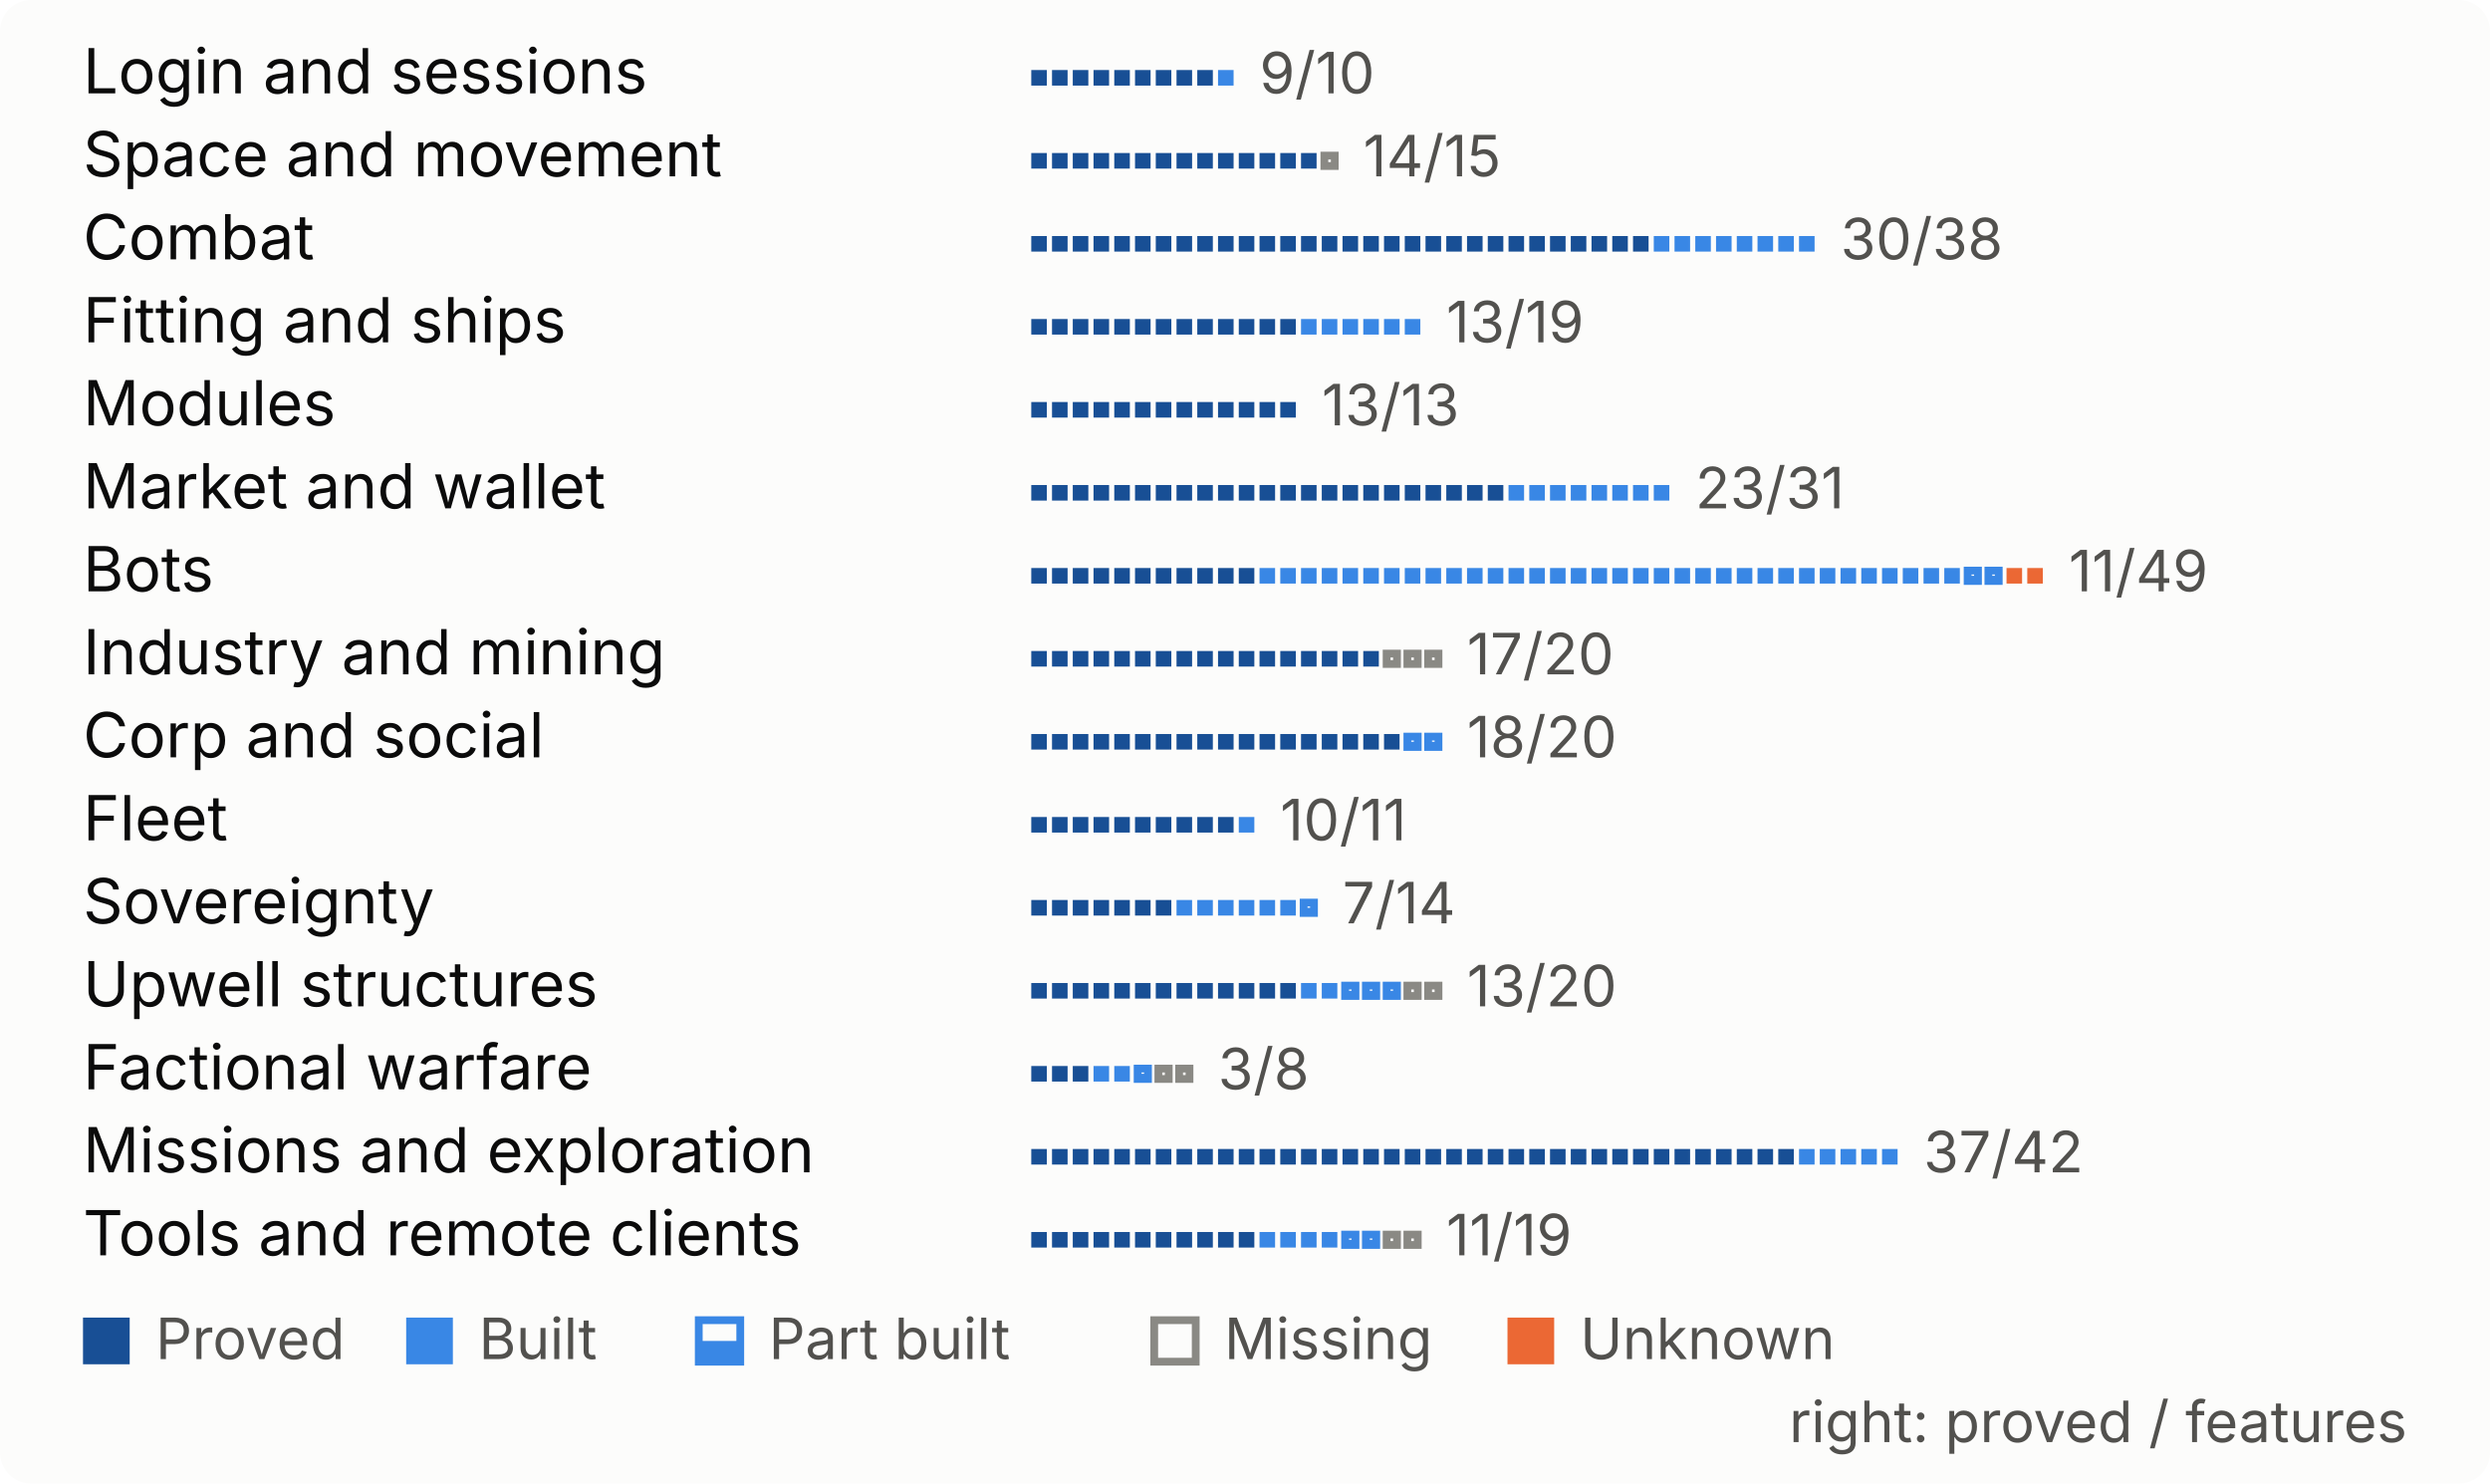
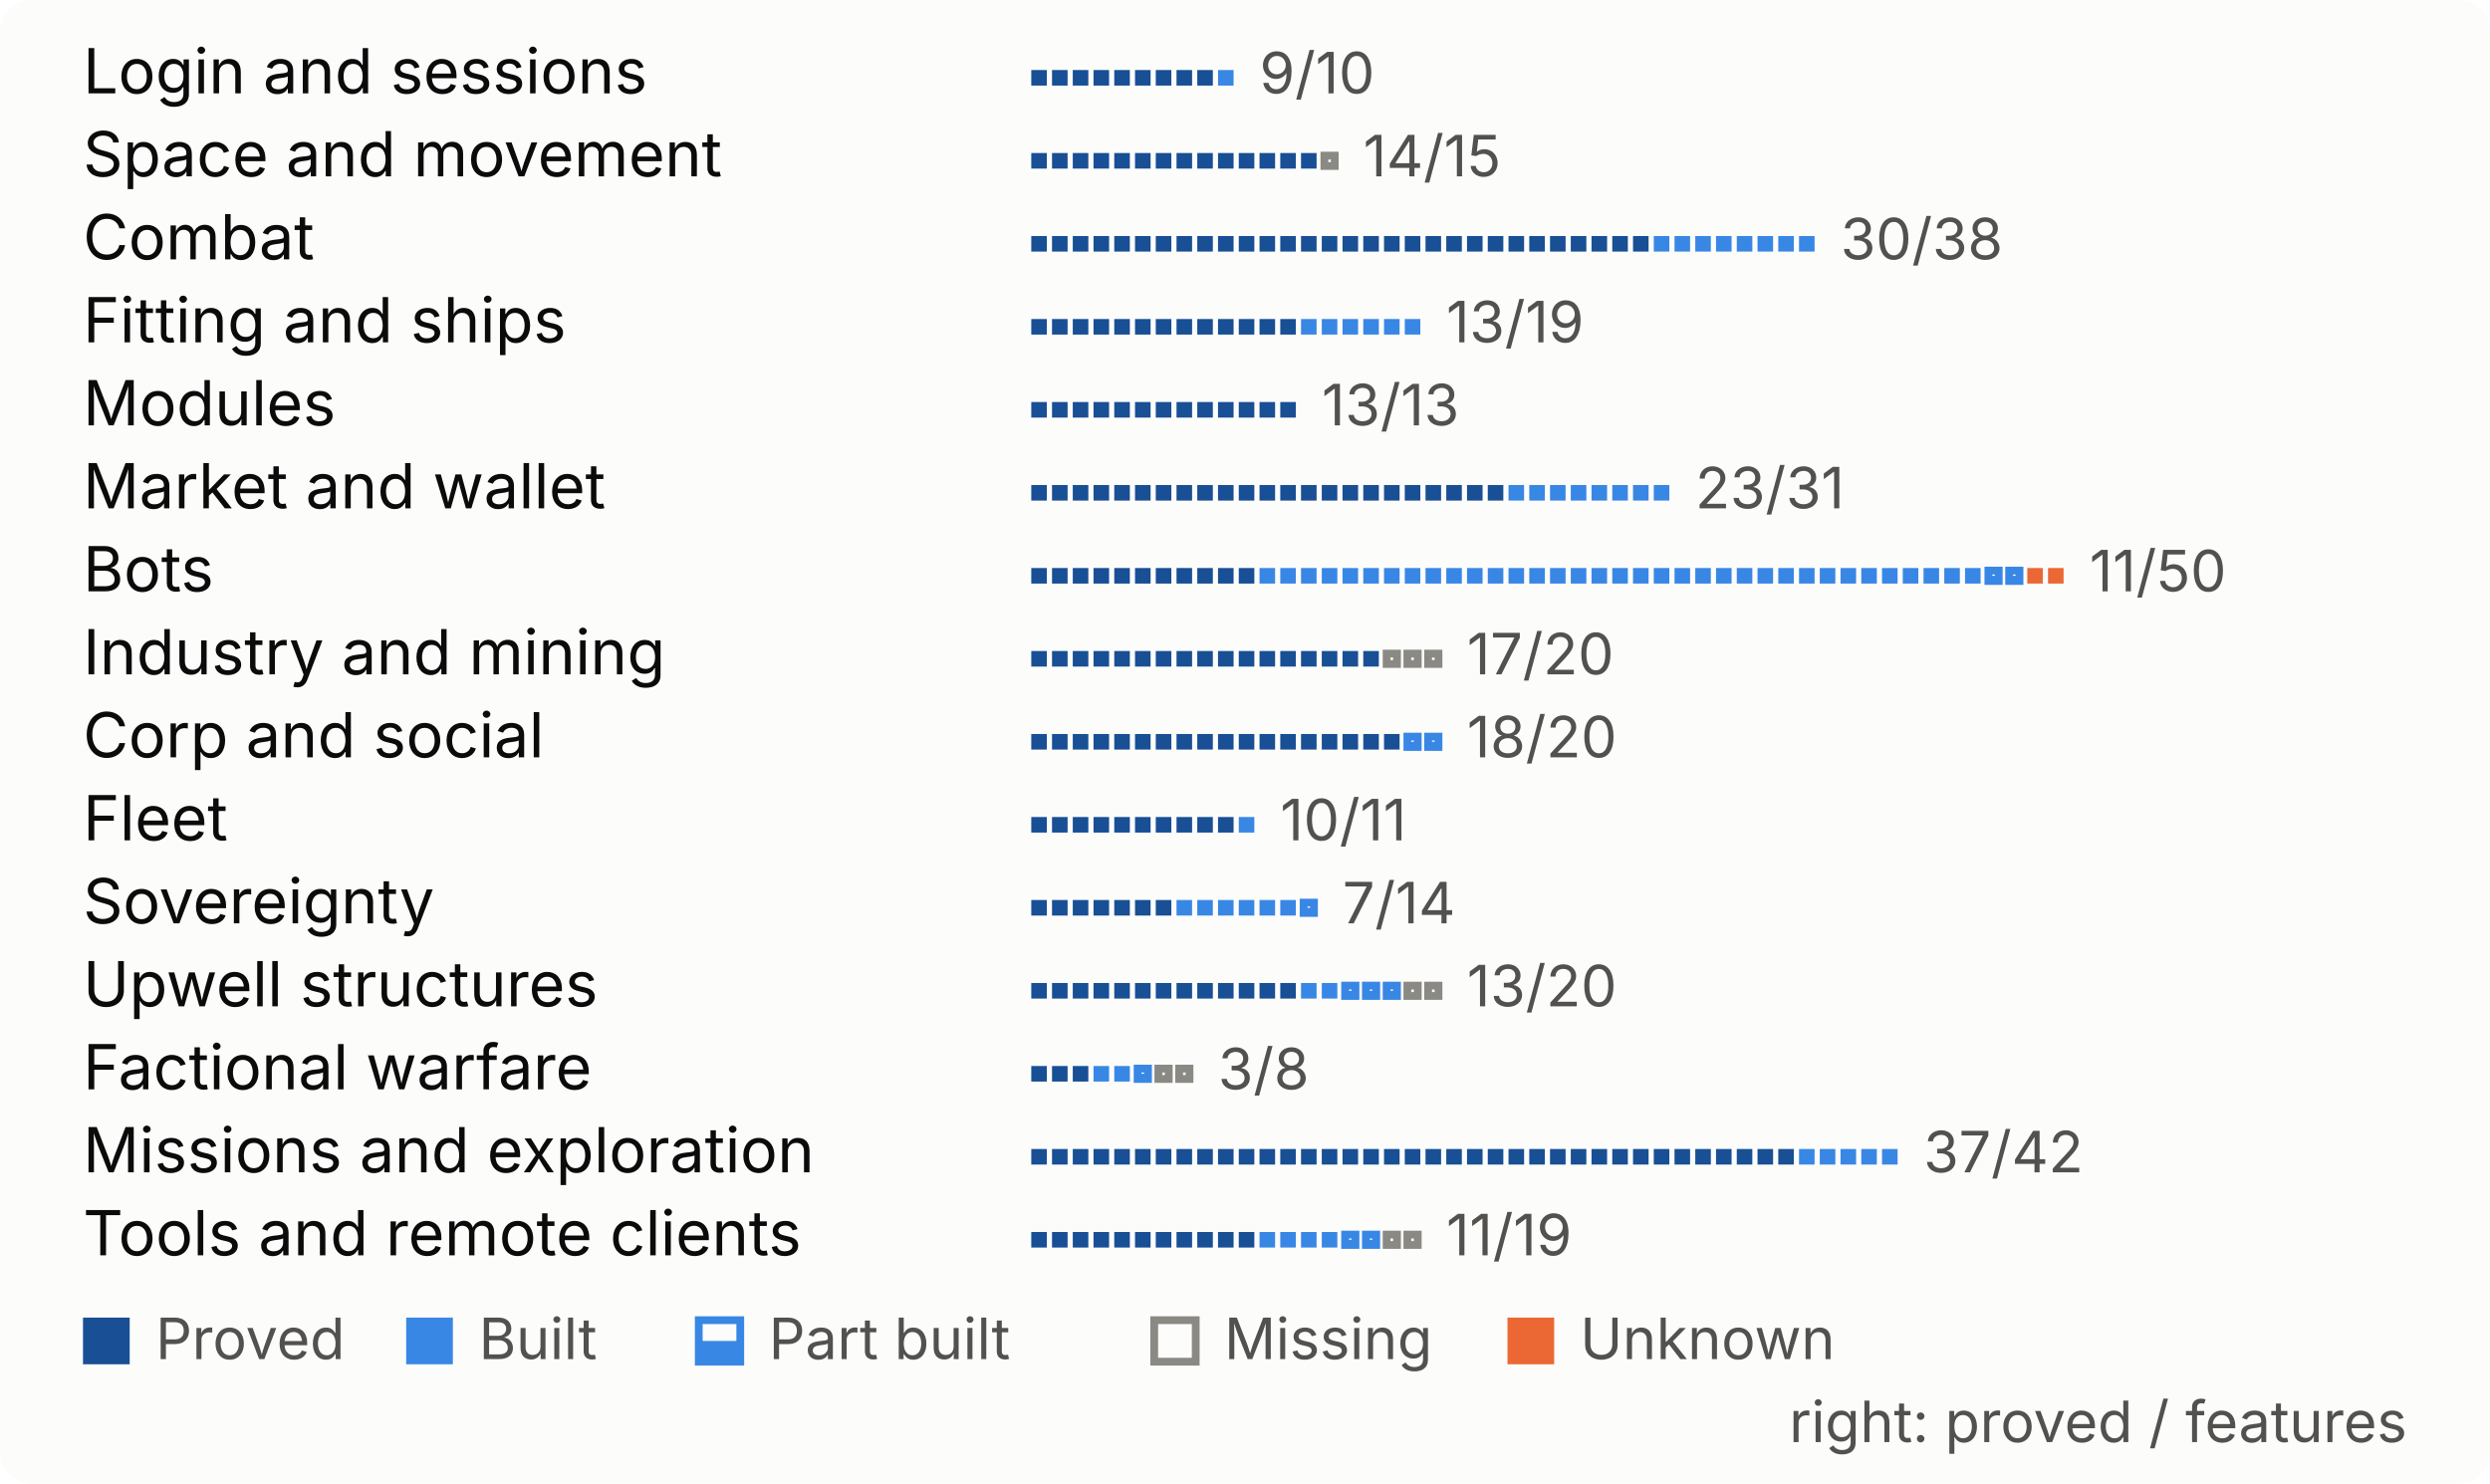
<svg xmlns="http://www.w3.org/2000/svg" width="480" height="286" viewBox="0 0 480 286" role="img" aria-label="Progress by system, one mark per feature">
  <style>
.bg{fill:#fcfcfb}.t{fill:#0b0b0b}.s{fill:#52514e}.rule{fill:#e1e0d9}
.proved{fill:#184f95}.built{fill:#3987e5}.unknown{fill:#eb6834}
.part-o{fill:none;stroke:#3987e5;stroke-width:1.5}.part-f{fill:#3987e5}
.missing{fill:none;stroke:#8a8984;stroke-width:1.5}
.pass{fill:#184f95}.fail{fill:#eb6834}.none{fill:none;stroke:#8a8984;stroke-width:1.5}
@media (prefers-color-scheme:dark){
.bg{fill:#1a1a19}.t{fill:#f0efec}.s{fill:#c3c2b7}.rule{fill:#383835}
.proved{fill:#86b6ef}.built{fill:#3987e5}.unknown{fill:#d95926}
.part-o{stroke:#3987e5}.part-f{fill:#3987e5}
.missing{stroke:#8d8c85}
.pass{fill:#86b6ef}.fail{fill:#d95926}.none{stroke:#8d8c85}
}
text{font-family:system-ui,-apple-system,"Segoe UI",sans-serif;font-size:12px}
.big{font-size:26px;font-weight:600}.b{font-weight:600}.xs{font-size:11px}
</style>
  <rect width="480" height="286" rx="6" class="bg" />
  <text x="16.0" y="18.0" class="t">Login and sessions</text>
  <rect x="198.8" y="13.5" width="3" height="3" class="proved" />
  <rect x="202.8" y="13.5" width="3" height="3" class="proved" />
  <rect x="206.8" y="13.5" width="3" height="3" class="proved" />
  <rect x="210.8" y="13.5" width="3" height="3" class="proved" />
  <rect x="214.8" y="13.5" width="3" height="3" class="proved" />
  <rect x="218.8" y="13.5" width="3" height="3" class="proved" />
  <rect x="222.8" y="13.5" width="3" height="3" class="proved" />
  <rect x="226.8" y="13.5" width="3" height="3" class="proved" />
  <rect x="230.8" y="13.5" width="3" height="3" class="proved" />
  <rect x="234.8" y="13.5" width="3" height="3" class="built" />
  <text x="242.8" y="18.0" class="s xs">9/10</text>
  <text x="16.0" y="34.0" class="t">Space and movement</text>
  <rect x="198.8" y="29.5" width="3" height="3" class="proved" />
  <rect x="202.8" y="29.5" width="3" height="3" class="proved" />
  <rect x="206.8" y="29.5" width="3" height="3" class="proved" />
  <rect x="210.8" y="29.5" width="3" height="3" class="proved" />
  <rect x="214.8" y="29.5" width="3" height="3" class="proved" />
  <rect x="218.8" y="29.5" width="3" height="3" class="proved" />
  <rect x="222.8" y="29.5" width="3" height="3" class="proved" />
  <rect x="226.8" y="29.5" width="3" height="3" class="proved" />
  <rect x="230.8" y="29.5" width="3" height="3" class="proved" />
  <rect x="234.8" y="29.5" width="3" height="3" class="proved" />
  <rect x="238.8" y="29.5" width="3" height="3" class="proved" />
  <rect x="242.8" y="29.5" width="3" height="3" class="proved" />
  <rect x="246.8" y="29.5" width="3" height="3" class="proved" />
  <rect x="250.8" y="29.5" width="3" height="3" class="proved" />
  <rect x="255.3" y="30.0" width="2" height="2" fill="none" class="missing" />
  <text x="262.8" y="34.0" class="s xs">14/15</text>
  <text x="16.0" y="50.0" class="t">Combat</text>
  <rect x="198.8" y="45.5" width="3" height="3" class="proved" />
  <rect x="202.8" y="45.5" width="3" height="3" class="proved" />
  <rect x="206.8" y="45.5" width="3" height="3" class="proved" />
  <rect x="210.8" y="45.5" width="3" height="3" class="proved" />
  <rect x="214.8" y="45.5" width="3" height="3" class="proved" />
  <rect x="218.8" y="45.5" width="3" height="3" class="proved" />
  <rect x="222.8" y="45.5" width="3" height="3" class="proved" />
  <rect x="226.8" y="45.5" width="3" height="3" class="proved" />
  <rect x="230.8" y="45.5" width="3" height="3" class="proved" />
  <rect x="234.8" y="45.5" width="3" height="3" class="proved" />
  <rect x="238.8" y="45.5" width="3" height="3" class="proved" />
  <rect x="242.8" y="45.5" width="3" height="3" class="proved" />
  <rect x="246.8" y="45.5" width="3" height="3" class="proved" />
  <rect x="250.8" y="45.5" width="3" height="3" class="proved" />
  <rect x="254.8" y="45.5" width="3" height="3" class="proved" />
  <rect x="258.8" y="45.5" width="3" height="3" class="proved" />
  <rect x="262.8" y="45.5" width="3" height="3" class="proved" />
  <rect x="266.8" y="45.5" width="3" height="3" class="proved" />
  <rect x="270.8" y="45.5" width="3" height="3" class="proved" />
  <rect x="274.8" y="45.5" width="3" height="3" class="proved" />
  <rect x="278.8" y="45.5" width="3" height="3" class="proved" />
  <rect x="282.8" y="45.5" width="3" height="3" class="proved" />
  <rect x="286.8" y="45.5" width="3" height="3" class="proved" />
  <rect x="290.8" y="45.5" width="3" height="3" class="proved" />
  <rect x="294.8" y="45.5" width="3" height="3" class="proved" />
  <rect x="298.8" y="45.5" width="3" height="3" class="proved" />
  <rect x="302.8" y="45.5" width="3" height="3" class="proved" />
  <rect x="306.8" y="45.5" width="3" height="3" class="proved" />
  <rect x="310.8" y="45.5" width="3" height="3" class="proved" />
  <rect x="314.8" y="45.5" width="3" height="3" class="proved" />
  <rect x="318.8" y="45.5" width="3" height="3" class="built" />
  <rect x="322.8" y="45.5" width="3" height="3" class="built" />
  <rect x="326.8" y="45.5" width="3" height="3" class="built" />
  <rect x="330.8" y="45.5" width="3" height="3" class="built" />
  <rect x="334.8" y="45.5" width="3" height="3" class="built" />
  <rect x="338.8" y="45.5" width="3" height="3" class="built" />
  <rect x="342.8" y="45.5" width="3" height="3" class="built" />
  <rect x="346.8" y="45.5" width="3" height="3" class="built" />
  <text x="354.8" y="50.0" class="s xs">30/38</text>
  <text x="16.0" y="66.0" class="t">Fitting and ships</text>
  <rect x="198.8" y="61.5" width="3" height="3" class="proved" />
  <rect x="202.8" y="61.5" width="3" height="3" class="proved" />
  <rect x="206.8" y="61.5" width="3" height="3" class="proved" />
  <rect x="210.8" y="61.5" width="3" height="3" class="proved" />
  <rect x="214.8" y="61.5" width="3" height="3" class="proved" />
  <rect x="218.8" y="61.5" width="3" height="3" class="proved" />
  <rect x="222.8" y="61.5" width="3" height="3" class="proved" />
  <rect x="226.8" y="61.5" width="3" height="3" class="proved" />
  <rect x="230.8" y="61.5" width="3" height="3" class="proved" />
  <rect x="234.8" y="61.5" width="3" height="3" class="proved" />
  <rect x="238.8" y="61.5" width="3" height="3" class="proved" />
  <rect x="242.8" y="61.5" width="3" height="3" class="proved" />
  <rect x="246.8" y="61.5" width="3" height="3" class="proved" />
  <rect x="250.8" y="61.5" width="3" height="3" class="built" />
  <rect x="254.8" y="61.5" width="3" height="3" class="built" />
  <rect x="258.8" y="61.5" width="3" height="3" class="built" />
  <rect x="262.8" y="61.5" width="3" height="3" class="built" />
  <rect x="266.8" y="61.5" width="3" height="3" class="built" />
  <rect x="270.8" y="61.5" width="3" height="3" class="built" />
  <text x="278.8" y="66.0" class="s xs">13/19</text>
  <text x="16.0" y="82.0" class="t">Modules</text>
  <rect x="198.8" y="77.5" width="3" height="3" class="proved" />
  <rect x="202.8" y="77.5" width="3" height="3" class="proved" />
  <rect x="206.8" y="77.5" width="3" height="3" class="proved" />
  <rect x="210.8" y="77.5" width="3" height="3" class="proved" />
  <rect x="214.8" y="77.5" width="3" height="3" class="proved" />
  <rect x="218.8" y="77.5" width="3" height="3" class="proved" />
  <rect x="222.8" y="77.5" width="3" height="3" class="proved" />
  <rect x="226.8" y="77.5" width="3" height="3" class="proved" />
  <rect x="230.8" y="77.5" width="3" height="3" class="proved" />
  <rect x="234.8" y="77.5" width="3" height="3" class="proved" />
  <rect x="238.8" y="77.5" width="3" height="3" class="proved" />
  <rect x="242.8" y="77.5" width="3" height="3" class="proved" />
  <rect x="246.8" y="77.5" width="3" height="3" class="proved" />
  <text x="254.8" y="82.0" class="s xs">13/13</text>
  <text x="16.0" y="98.0" class="t">Market and wallet</text>
  <rect x="198.8" y="93.5" width="3" height="3" class="proved" />
  <rect x="202.8" y="93.5" width="3" height="3" class="proved" />
  <rect x="206.8" y="93.5" width="3" height="3" class="proved" />
  <rect x="210.8" y="93.5" width="3" height="3" class="proved" />
  <rect x="214.8" y="93.5" width="3" height="3" class="proved" />
  <rect x="218.8" y="93.5" width="3" height="3" class="proved" />
  <rect x="222.8" y="93.5" width="3" height="3" class="proved" />
  <rect x="226.8" y="93.5" width="3" height="3" class="proved" />
  <rect x="230.8" y="93.5" width="3" height="3" class="proved" />
  <rect x="234.8" y="93.5" width="3" height="3" class="proved" />
  <rect x="238.8" y="93.5" width="3" height="3" class="proved" />
  <rect x="242.8" y="93.5" width="3" height="3" class="proved" />
  <rect x="246.8" y="93.5" width="3" height="3" class="proved" />
  <rect x="250.8" y="93.5" width="3" height="3" class="proved" />
  <rect x="254.8" y="93.5" width="3" height="3" class="proved" />
  <rect x="258.8" y="93.5" width="3" height="3" class="proved" />
  <rect x="262.8" y="93.5" width="3" height="3" class="proved" />
  <rect x="266.8" y="93.5" width="3" height="3" class="proved" />
  <rect x="270.8" y="93.5" width="3" height="3" class="proved" />
  <rect x="274.8" y="93.5" width="3" height="3" class="proved" />
  <rect x="278.8" y="93.5" width="3" height="3" class="proved" />
  <rect x="282.8" y="93.5" width="3" height="3" class="proved" />
  <rect x="286.8" y="93.5" width="3" height="3" class="proved" />
  <rect x="290.8" y="93.5" width="3" height="3" class="built" />
  <rect x="294.8" y="93.5" width="3" height="3" class="built" />
  <rect x="298.8" y="93.5" width="3" height="3" class="built" />
  <rect x="302.8" y="93.5" width="3" height="3" class="built" />
  <rect x="306.8" y="93.5" width="3" height="3" class="built" />
  <rect x="310.8" y="93.5" width="3" height="3" class="built" />
  <rect x="314.8" y="93.5" width="3" height="3" class="built" />
  <rect x="318.8" y="93.5" width="3" height="3" class="built" />
  <text x="326.8" y="98.0" class="s xs">23/31</text>
  <text x="16.0" y="114.0" class="t">Bots</text>
  <rect x="198.8" y="109.5" width="3" height="3" class="proved" />
  <rect x="202.8" y="109.5" width="3" height="3" class="proved" />
  <rect x="206.8" y="109.5" width="3" height="3" class="proved" />
  <rect x="210.8" y="109.5" width="3" height="3" class="proved" />
  <rect x="214.8" y="109.5" width="3" height="3" class="proved" />
  <rect x="218.8" y="109.5" width="3" height="3" class="proved" />
  <rect x="222.8" y="109.5" width="3" height="3" class="proved" />
  <rect x="226.8" y="109.5" width="3" height="3" class="proved" />
  <rect x="230.8" y="109.5" width="3" height="3" class="proved" />
  <rect x="234.8" y="109.5" width="3" height="3" class="proved" />
  <rect x="238.8" y="109.5" width="3" height="3" class="proved" />
  <rect x="242.8" y="109.5" width="3" height="3" class="built" />
  <rect x="246.8" y="109.5" width="3" height="3" class="built" />
  <rect x="250.8" y="109.5" width="3" height="3" class="built" />
  <rect x="254.8" y="109.5" width="3" height="3" class="built" />
  <rect x="258.8" y="109.5" width="3" height="3" class="built" />
  <rect x="262.8" y="109.5" width="3" height="3" class="built" />
  <rect x="266.8" y="109.5" width="3" height="3" class="built" />
  <rect x="270.8" y="109.5" width="3" height="3" class="built" />
  <rect x="274.8" y="109.5" width="3" height="3" class="built" />
  <rect x="278.8" y="109.5" width="3" height="3" class="built" />
  <rect x="282.8" y="109.5" width="3" height="3" class="built" />
  <rect x="286.8" y="109.5" width="3" height="3" class="built" />
  <rect x="290.8" y="109.5" width="3" height="3" class="built" />
  <rect x="294.8" y="109.5" width="3" height="3" class="built" />
  <rect x="298.8" y="109.5" width="3" height="3" class="built" />
  <rect x="302.8" y="109.5" width="3" height="3" class="built" />
  <rect x="306.8" y="109.5" width="3" height="3" class="built" />
  <rect x="310.8" y="109.5" width="3" height="3" class="built" />
  <rect x="314.8" y="109.5" width="3" height="3" class="built" />
  <rect x="318.8" y="109.5" width="3" height="3" class="built" />
  <rect x="322.8" y="109.5" width="3" height="3" class="built" />
  <rect x="326.8" y="109.5" width="3" height="3" class="built" />
  <rect x="330.8" y="109.5" width="3" height="3" class="built" />
  <rect x="334.8" y="109.5" width="3" height="3" class="built" />
  <rect x="338.8" y="109.5" width="3" height="3" class="built" />
  <rect x="342.8" y="109.5" width="3" height="3" class="built" />
  <rect x="346.8" y="109.5" width="3" height="3" class="built" />
  <rect x="350.8" y="109.5" width="3" height="3" class="built" />
  <rect x="354.8" y="109.5" width="3" height="3" class="built" />
  <rect x="358.8" y="109.5" width="3" height="3" class="built" />
  <rect x="362.8" y="109.5" width="3" height="3" class="built" />
  <rect x="366.8" y="109.5" width="3" height="3" class="built" />
  <rect x="370.8" y="109.5" width="3" height="3" class="built" />
  <rect x="374.8" y="109.5" width="3" height="3" class="built" />
-   <rect x="379.3" y="110.0" width="2" height="2" fill="none" class="part-o" />
-   <rect x="378.8" y="111.0" width="3" height="1.5" class="part-f" />
+   <rect x="378.8" y="109.5" width="3" height="3" class="built" />
  <rect x="383.3" y="110.0" width="2" height="2" fill="none" class="part-o" />
  <rect x="382.8" y="111.0" width="3" height="1.5" class="part-f" />
-   <rect x="386.8" y="109.5" width="3" height="3" class="unknown" />
+   <rect x="387.3" y="110.0" width="2" height="2" fill="none" class="part-o" />
+   <rect x="386.8" y="111.0" width="3" height="1.5" class="part-f" />
  <rect x="390.8" y="109.5" width="3" height="3" class="unknown" />
-   <text x="398.8" y="114.0" class="s xs">11/49</text>
+   <rect x="394.8" y="109.5" width="3" height="3" class="unknown" />
+   <text x="402.8" y="114.0" class="s xs">11/50</text>
  <text x="16.0" y="130.0" class="t">Industry and mining</text>
  <rect x="198.8" y="125.5" width="3" height="3" class="proved" />
  <rect x="202.8" y="125.5" width="3" height="3" class="proved" />
  <rect x="206.8" y="125.5" width="3" height="3" class="proved" />
  <rect x="210.8" y="125.5" width="3" height="3" class="proved" />
  <rect x="214.8" y="125.5" width="3" height="3" class="proved" />
  <rect x="218.8" y="125.5" width="3" height="3" class="proved" />
  <rect x="222.8" y="125.5" width="3" height="3" class="proved" />
  <rect x="226.8" y="125.5" width="3" height="3" class="proved" />
  <rect x="230.8" y="125.5" width="3" height="3" class="proved" />
  <rect x="234.8" y="125.5" width="3" height="3" class="proved" />
  <rect x="238.8" y="125.5" width="3" height="3" class="proved" />
  <rect x="242.8" y="125.5" width="3" height="3" class="proved" />
  <rect x="246.8" y="125.5" width="3" height="3" class="proved" />
  <rect x="250.8" y="125.5" width="3" height="3" class="proved" />
  <rect x="254.8" y="125.5" width="3" height="3" class="proved" />
  <rect x="258.8" y="125.5" width="3" height="3" class="proved" />
  <rect x="262.8" y="125.5" width="3" height="3" class="proved" />
  <rect x="267.3" y="126.0" width="2" height="2" fill="none" class="missing" />
  <rect x="271.3" y="126.0" width="2" height="2" fill="none" class="missing" />
  <rect x="275.3" y="126.0" width="2" height="2" fill="none" class="missing" />
  <text x="282.8" y="130.0" class="s xs">17/20</text>
  <text x="16.0" y="146.0" class="t">Corp and social</text>
  <rect x="198.8" y="141.5" width="3" height="3" class="proved" />
  <rect x="202.8" y="141.5" width="3" height="3" class="proved" />
  <rect x="206.8" y="141.5" width="3" height="3" class="proved" />
  <rect x="210.8" y="141.5" width="3" height="3" class="proved" />
  <rect x="214.8" y="141.5" width="3" height="3" class="proved" />
  <rect x="218.8" y="141.5" width="3" height="3" class="proved" />
  <rect x="222.8" y="141.5" width="3" height="3" class="proved" />
  <rect x="226.8" y="141.5" width="3" height="3" class="proved" />
  <rect x="230.8" y="141.5" width="3" height="3" class="proved" />
  <rect x="234.8" y="141.5" width="3" height="3" class="proved" />
  <rect x="238.8" y="141.5" width="3" height="3" class="proved" />
  <rect x="242.8" y="141.5" width="3" height="3" class="proved" />
  <rect x="246.8" y="141.5" width="3" height="3" class="proved" />
  <rect x="250.8" y="141.5" width="3" height="3" class="proved" />
  <rect x="254.8" y="141.5" width="3" height="3" class="proved" />
  <rect x="258.8" y="141.5" width="3" height="3" class="proved" />
  <rect x="262.8" y="141.5" width="3" height="3" class="proved" />
  <rect x="266.8" y="141.5" width="3" height="3" class="proved" />
  <rect x="271.3" y="142.0" width="2" height="2" fill="none" class="part-o" />
  <rect x="270.8" y="143.0" width="3" height="1.5" class="part-f" />
  <rect x="275.3" y="142.0" width="2" height="2" fill="none" class="part-o" />
  <rect x="274.8" y="143.0" width="3" height="1.5" class="part-f" />
  <text x="282.8" y="146.0" class="s xs">18/20</text>
  <text x="16.0" y="162.0" class="t">Fleet</text>
  <rect x="198.8" y="157.5" width="3" height="3" class="proved" />
  <rect x="202.8" y="157.5" width="3" height="3" class="proved" />
  <rect x="206.8" y="157.5" width="3" height="3" class="proved" />
  <rect x="210.8" y="157.5" width="3" height="3" class="proved" />
  <rect x="214.8" y="157.5" width="3" height="3" class="proved" />
  <rect x="218.8" y="157.5" width="3" height="3" class="proved" />
  <rect x="222.8" y="157.5" width="3" height="3" class="proved" />
  <rect x="226.8" y="157.5" width="3" height="3" class="proved" />
  <rect x="230.8" y="157.5" width="3" height="3" class="proved" />
  <rect x="234.8" y="157.5" width="3" height="3" class="proved" />
  <rect x="238.8" y="157.5" width="3" height="3" class="built" />
  <text x="246.8" y="162.0" class="s xs">10/11</text>
  <text x="16.0" y="178.0" class="t">Sovereignty</text>
  <rect x="198.8" y="173.5" width="3" height="3" class="proved" />
  <rect x="202.8" y="173.5" width="3" height="3" class="proved" />
  <rect x="206.8" y="173.5" width="3" height="3" class="proved" />
  <rect x="210.8" y="173.5" width="3" height="3" class="proved" />
  <rect x="214.8" y="173.5" width="3" height="3" class="proved" />
  <rect x="218.8" y="173.5" width="3" height="3" class="proved" />
  <rect x="222.8" y="173.5" width="3" height="3" class="proved" />
  <rect x="226.8" y="173.5" width="3" height="3" class="built" />
  <rect x="230.8" y="173.5" width="3" height="3" class="built" />
  <rect x="234.8" y="173.5" width="3" height="3" class="built" />
  <rect x="238.8" y="173.5" width="3" height="3" class="built" />
  <rect x="242.8" y="173.5" width="3" height="3" class="built" />
  <rect x="246.8" y="173.5" width="3" height="3" class="built" />
  <rect x="251.3" y="174.0" width="2" height="2" fill="none" class="part-o" />
  <rect x="250.8" y="175.0" width="3" height="1.5" class="part-f" />
  <text x="258.8" y="178.0" class="s xs">7/14</text>
  <text x="16.0" y="194.0" class="t">Upwell structures</text>
  <rect x="198.8" y="189.5" width="3" height="3" class="proved" />
  <rect x="202.8" y="189.5" width="3" height="3" class="proved" />
  <rect x="206.8" y="189.5" width="3" height="3" class="proved" />
  <rect x="210.8" y="189.5" width="3" height="3" class="proved" />
  <rect x="214.8" y="189.5" width="3" height="3" class="proved" />
  <rect x="218.8" y="189.5" width="3" height="3" class="proved" />
  <rect x="222.8" y="189.5" width="3" height="3" class="proved" />
  <rect x="226.8" y="189.5" width="3" height="3" class="proved" />
  <rect x="230.8" y="189.5" width="3" height="3" class="proved" />
  <rect x="234.8" y="189.5" width="3" height="3" class="proved" />
  <rect x="238.8" y="189.5" width="3" height="3" class="proved" />
  <rect x="242.8" y="189.5" width="3" height="3" class="proved" />
  <rect x="246.8" y="189.5" width="3" height="3" class="proved" />
  <rect x="250.8" y="189.5" width="3" height="3" class="built" />
  <rect x="254.8" y="189.5" width="3" height="3" class="built" />
  <rect x="259.3" y="190.0" width="2" height="2" fill="none" class="part-o" />
  <rect x="258.8" y="191.0" width="3" height="1.5" class="part-f" />
  <rect x="263.3" y="190.0" width="2" height="2" fill="none" class="part-o" />
  <rect x="262.8" y="191.0" width="3" height="1.5" class="part-f" />
  <rect x="267.3" y="190.0" width="2" height="2" fill="none" class="part-o" />
  <rect x="266.8" y="191.0" width="3" height="1.5" class="part-f" />
  <rect x="271.3" y="190.0" width="2" height="2" fill="none" class="missing" />
  <rect x="275.3" y="190.0" width="2" height="2" fill="none" class="missing" />
  <text x="282.8" y="194.0" class="s xs">13/20</text>
  <text x="16.0" y="210.0" class="t">Factional warfare</text>
  <rect x="198.8" y="205.5" width="3" height="3" class="proved" />
  <rect x="202.8" y="205.5" width="3" height="3" class="proved" />
  <rect x="206.8" y="205.5" width="3" height="3" class="proved" />
  <rect x="210.8" y="205.5" width="3" height="3" class="built" />
  <rect x="214.8" y="205.5" width="3" height="3" class="built" />
  <rect x="219.3" y="206.0" width="2" height="2" fill="none" class="part-o" />
  <rect x="218.8" y="207.0" width="3" height="1.5" class="part-f" />
  <rect x="223.3" y="206.0" width="2" height="2" fill="none" class="missing" />
  <rect x="227.3" y="206.0" width="2" height="2" fill="none" class="missing" />
  <text x="234.8" y="210.0" class="s xs">3/8</text>
  <text x="16.0" y="226.0" class="t">Missions and exploration</text>
  <rect x="198.8" y="221.5" width="3" height="3" class="proved" />
  <rect x="202.8" y="221.5" width="3" height="3" class="proved" />
  <rect x="206.8" y="221.5" width="3" height="3" class="proved" />
  <rect x="210.8" y="221.5" width="3" height="3" class="proved" />
  <rect x="214.8" y="221.5" width="3" height="3" class="proved" />
  <rect x="218.8" y="221.5" width="3" height="3" class="proved" />
  <rect x="222.8" y="221.5" width="3" height="3" class="proved" />
  <rect x="226.8" y="221.5" width="3" height="3" class="proved" />
  <rect x="230.8" y="221.5" width="3" height="3" class="proved" />
  <rect x="234.8" y="221.5" width="3" height="3" class="proved" />
  <rect x="238.8" y="221.5" width="3" height="3" class="proved" />
  <rect x="242.8" y="221.5" width="3" height="3" class="proved" />
  <rect x="246.8" y="221.5" width="3" height="3" class="proved" />
  <rect x="250.8" y="221.5" width="3" height="3" class="proved" />
  <rect x="254.8" y="221.5" width="3" height="3" class="proved" />
  <rect x="258.8" y="221.5" width="3" height="3" class="proved" />
  <rect x="262.8" y="221.5" width="3" height="3" class="proved" />
  <rect x="266.8" y="221.5" width="3" height="3" class="proved" />
  <rect x="270.8" y="221.5" width="3" height="3" class="proved" />
  <rect x="274.8" y="221.5" width="3" height="3" class="proved" />
  <rect x="278.8" y="221.5" width="3" height="3" class="proved" />
  <rect x="282.8" y="221.5" width="3" height="3" class="proved" />
  <rect x="286.8" y="221.5" width="3" height="3" class="proved" />
  <rect x="290.8" y="221.5" width="3" height="3" class="proved" />
  <rect x="294.8" y="221.5" width="3" height="3" class="proved" />
  <rect x="298.8" y="221.5" width="3" height="3" class="proved" />
  <rect x="302.8" y="221.5" width="3" height="3" class="proved" />
  <rect x="306.8" y="221.5" width="3" height="3" class="proved" />
  <rect x="310.8" y="221.5" width="3" height="3" class="proved" />
  <rect x="314.8" y="221.5" width="3" height="3" class="proved" />
  <rect x="318.8" y="221.5" width="3" height="3" class="proved" />
  <rect x="322.8" y="221.5" width="3" height="3" class="proved" />
  <rect x="326.8" y="221.5" width="3" height="3" class="proved" />
  <rect x="330.8" y="221.5" width="3" height="3" class="proved" />
  <rect x="334.8" y="221.5" width="3" height="3" class="proved" />
  <rect x="338.8" y="221.5" width="3" height="3" class="proved" />
  <rect x="342.8" y="221.5" width="3" height="3" class="proved" />
  <rect x="346.8" y="221.5" width="3" height="3" class="built" />
  <rect x="350.8" y="221.5" width="3" height="3" class="built" />
  <rect x="354.8" y="221.5" width="3" height="3" class="built" />
  <rect x="358.8" y="221.5" width="3" height="3" class="built" />
  <rect x="362.8" y="221.5" width="3" height="3" class="built" />
  <text x="370.8" y="226.0" class="s xs">37/42</text>
  <text x="16.0" y="242.0" class="t">Tools and remote clients</text>
  <rect x="198.8" y="237.5" width="3" height="3" class="proved" />
  <rect x="202.8" y="237.5" width="3" height="3" class="proved" />
  <rect x="206.8" y="237.5" width="3" height="3" class="proved" />
  <rect x="210.8" y="237.5" width="3" height="3" class="proved" />
  <rect x="214.8" y="237.5" width="3" height="3" class="proved" />
  <rect x="218.8" y="237.5" width="3" height="3" class="proved" />
  <rect x="222.8" y="237.5" width="3" height="3" class="proved" />
  <rect x="226.8" y="237.5" width="3" height="3" class="proved" />
  <rect x="230.8" y="237.5" width="3" height="3" class="proved" />
  <rect x="234.8" y="237.5" width="3" height="3" class="proved" />
  <rect x="238.8" y="237.5" width="3" height="3" class="proved" />
  <rect x="242.8" y="237.5" width="3" height="3" class="built" />
  <rect x="246.8" y="237.5" width="3" height="3" class="built" />
  <rect x="250.8" y="237.5" width="3" height="3" class="built" />
  <rect x="254.8" y="237.5" width="3" height="3" class="built" />
  <rect x="259.3" y="238.0" width="2" height="2" fill="none" class="part-o" />
  <rect x="258.8" y="239.0" width="3" height="1.5" class="part-f" />
  <rect x="263.3" y="238.0" width="2" height="2" fill="none" class="part-o" />
  <rect x="262.8" y="239.0" width="3" height="1.5" class="part-f" />
  <rect x="267.3" y="238.0" width="2" height="2" fill="none" class="missing" />
  <rect x="271.3" y="238.0" width="2" height="2" fill="none" class="missing" />
  <text x="278.8" y="242.0" class="s xs">11/19</text>
  <rect x="16.0" y="254.0" width="9" height="9" class="proved" />
  <text x="30.0" y="262.0" class="s xs">Proved</text>
  <rect x="78.3" y="254.0" width="9" height="9" class="built" />
  <text x="92.3" y="262.0" class="s xs">Built</text>
  <rect x="134.7" y="254.5" width="8" height="8" fill="none" class="part-o" />
  <rect x="134.2" y="258.5" width="9" height="4.5" class="part-f" />
  <text x="148.2" y="262.0" class="s xs">Part built</text>
  <rect x="222.5" y="254.5" width="8" height="8" fill="none" class="missing" />
  <text x="236.0" y="262.0" class="s xs">Missing</text>
  <rect x="290.6" y="254.0" width="9" height="9" class="unknown" />
  <text x="304.6" y="262.0" class="s xs">Unknown</text>
  <text x="464.0" y="278.0" class="s xs" text-anchor="end">right: proved / features</text>
</svg>
